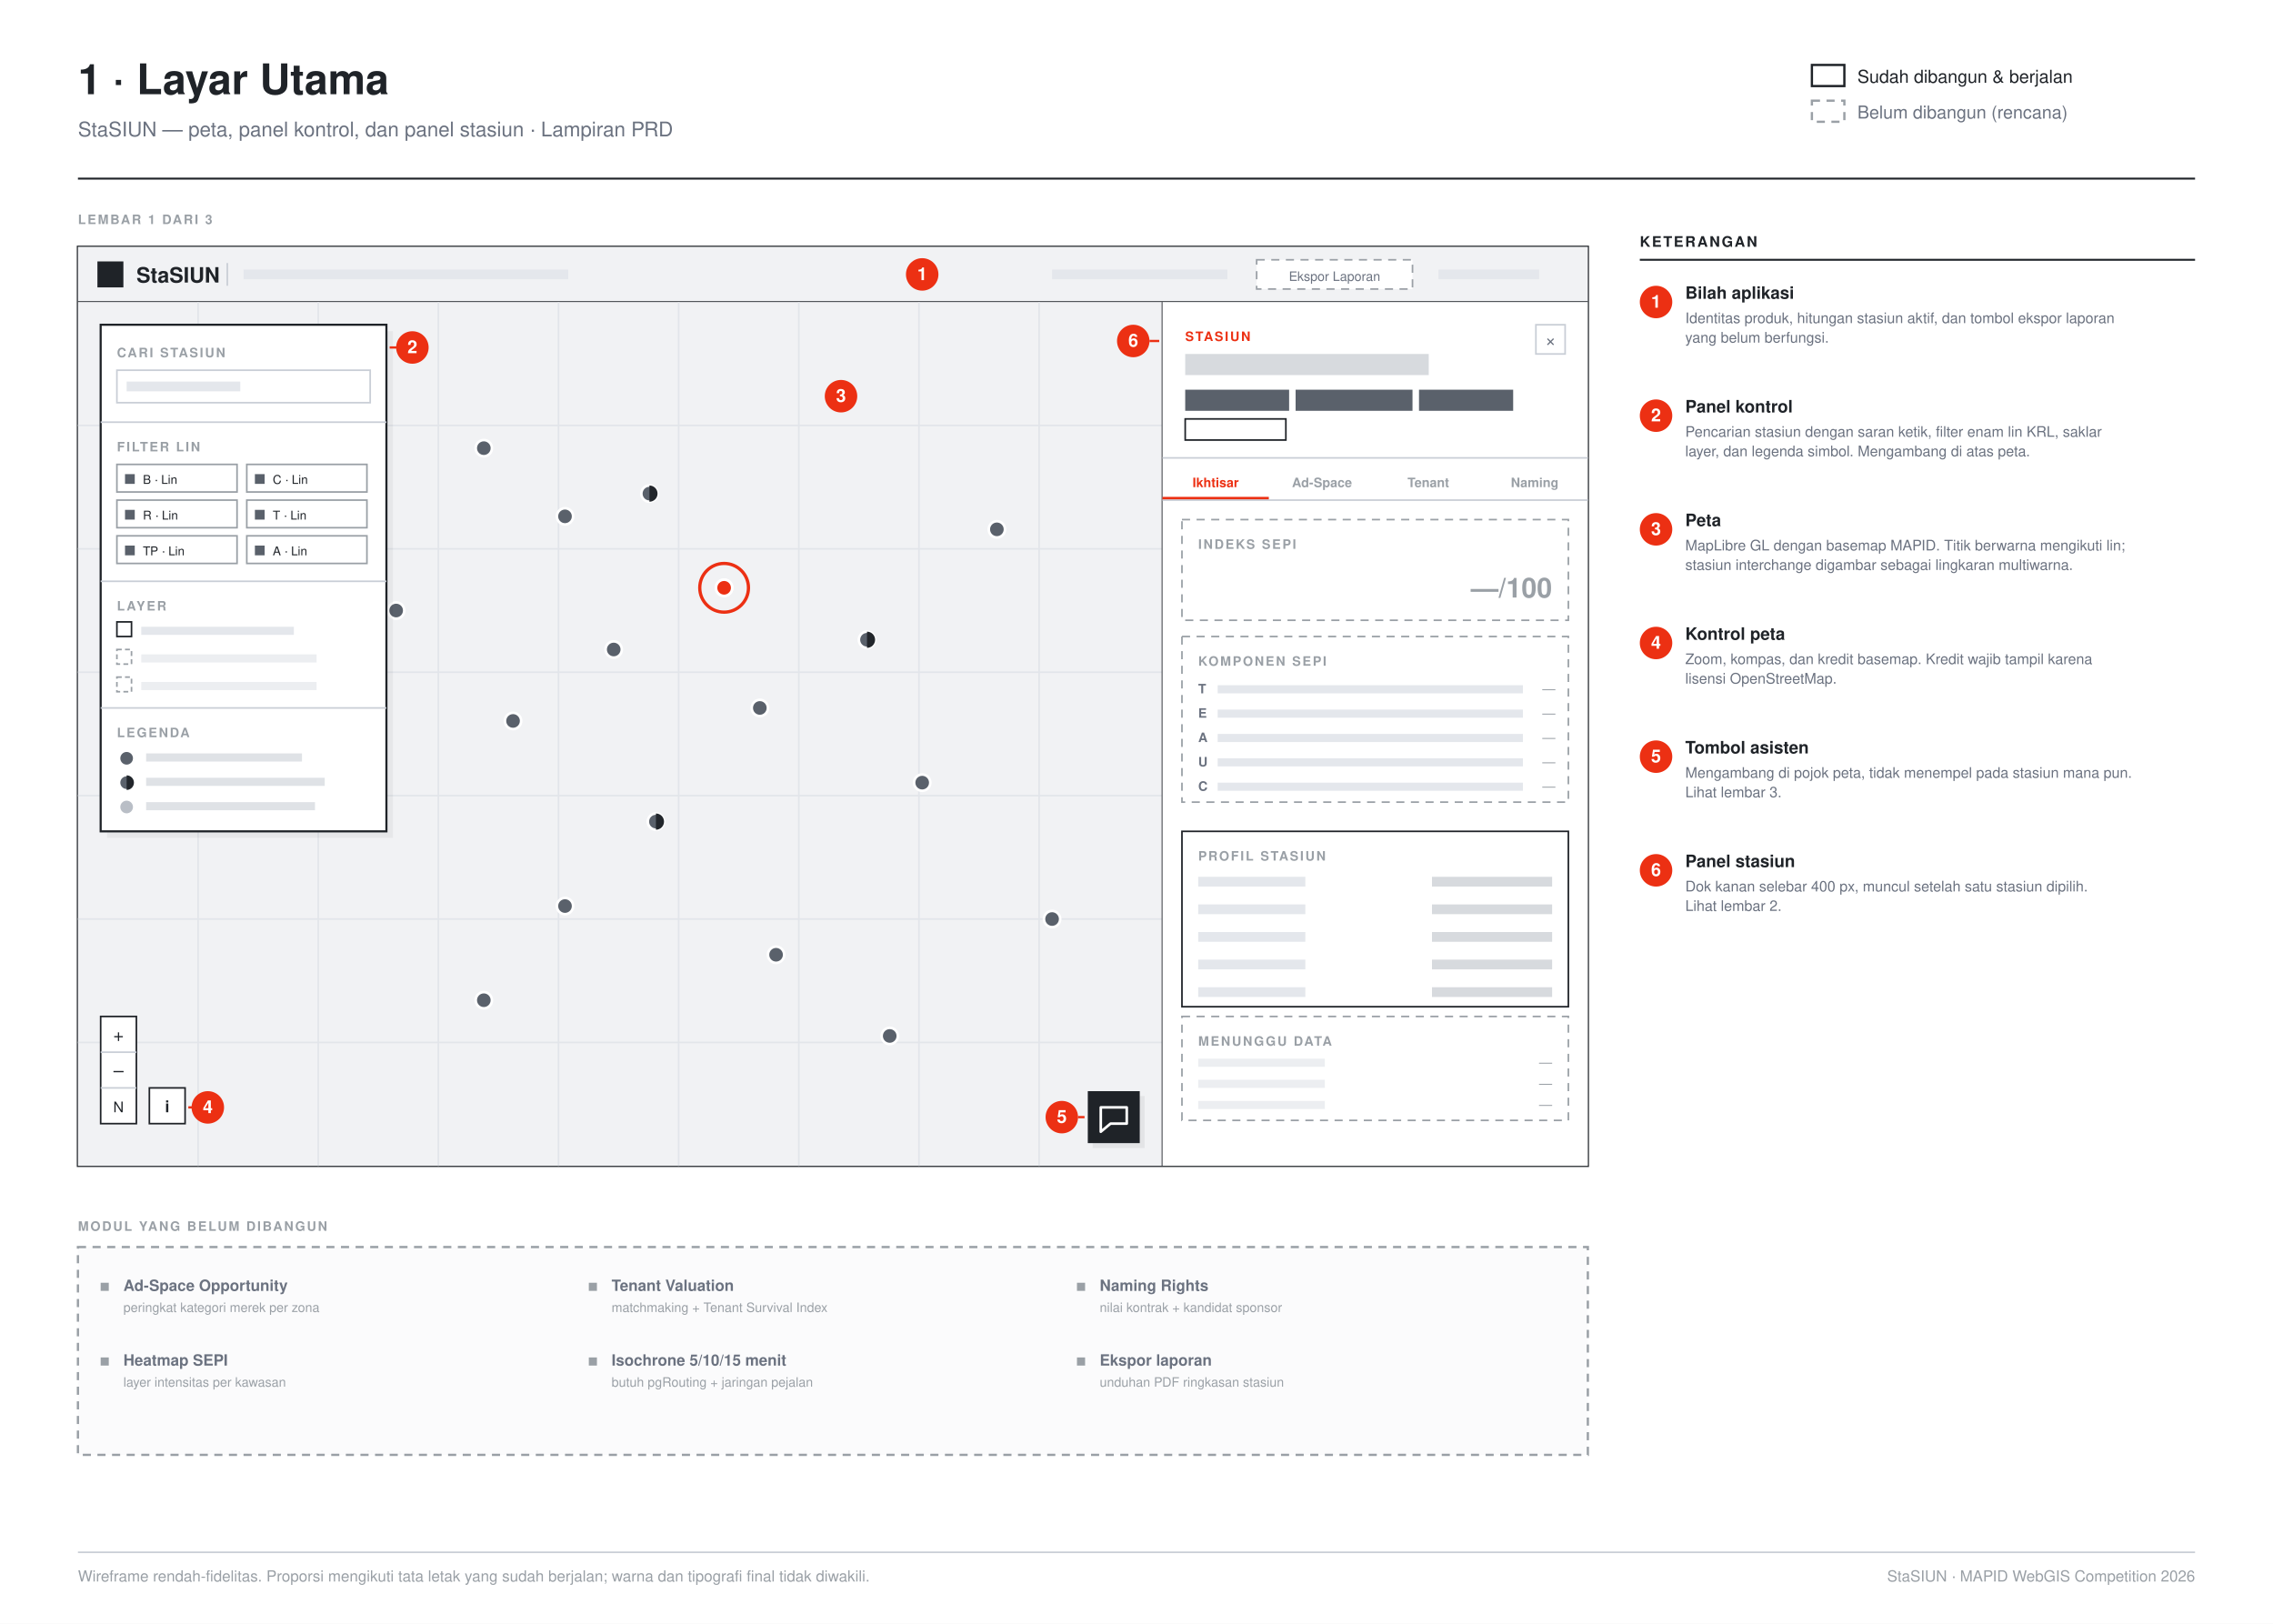
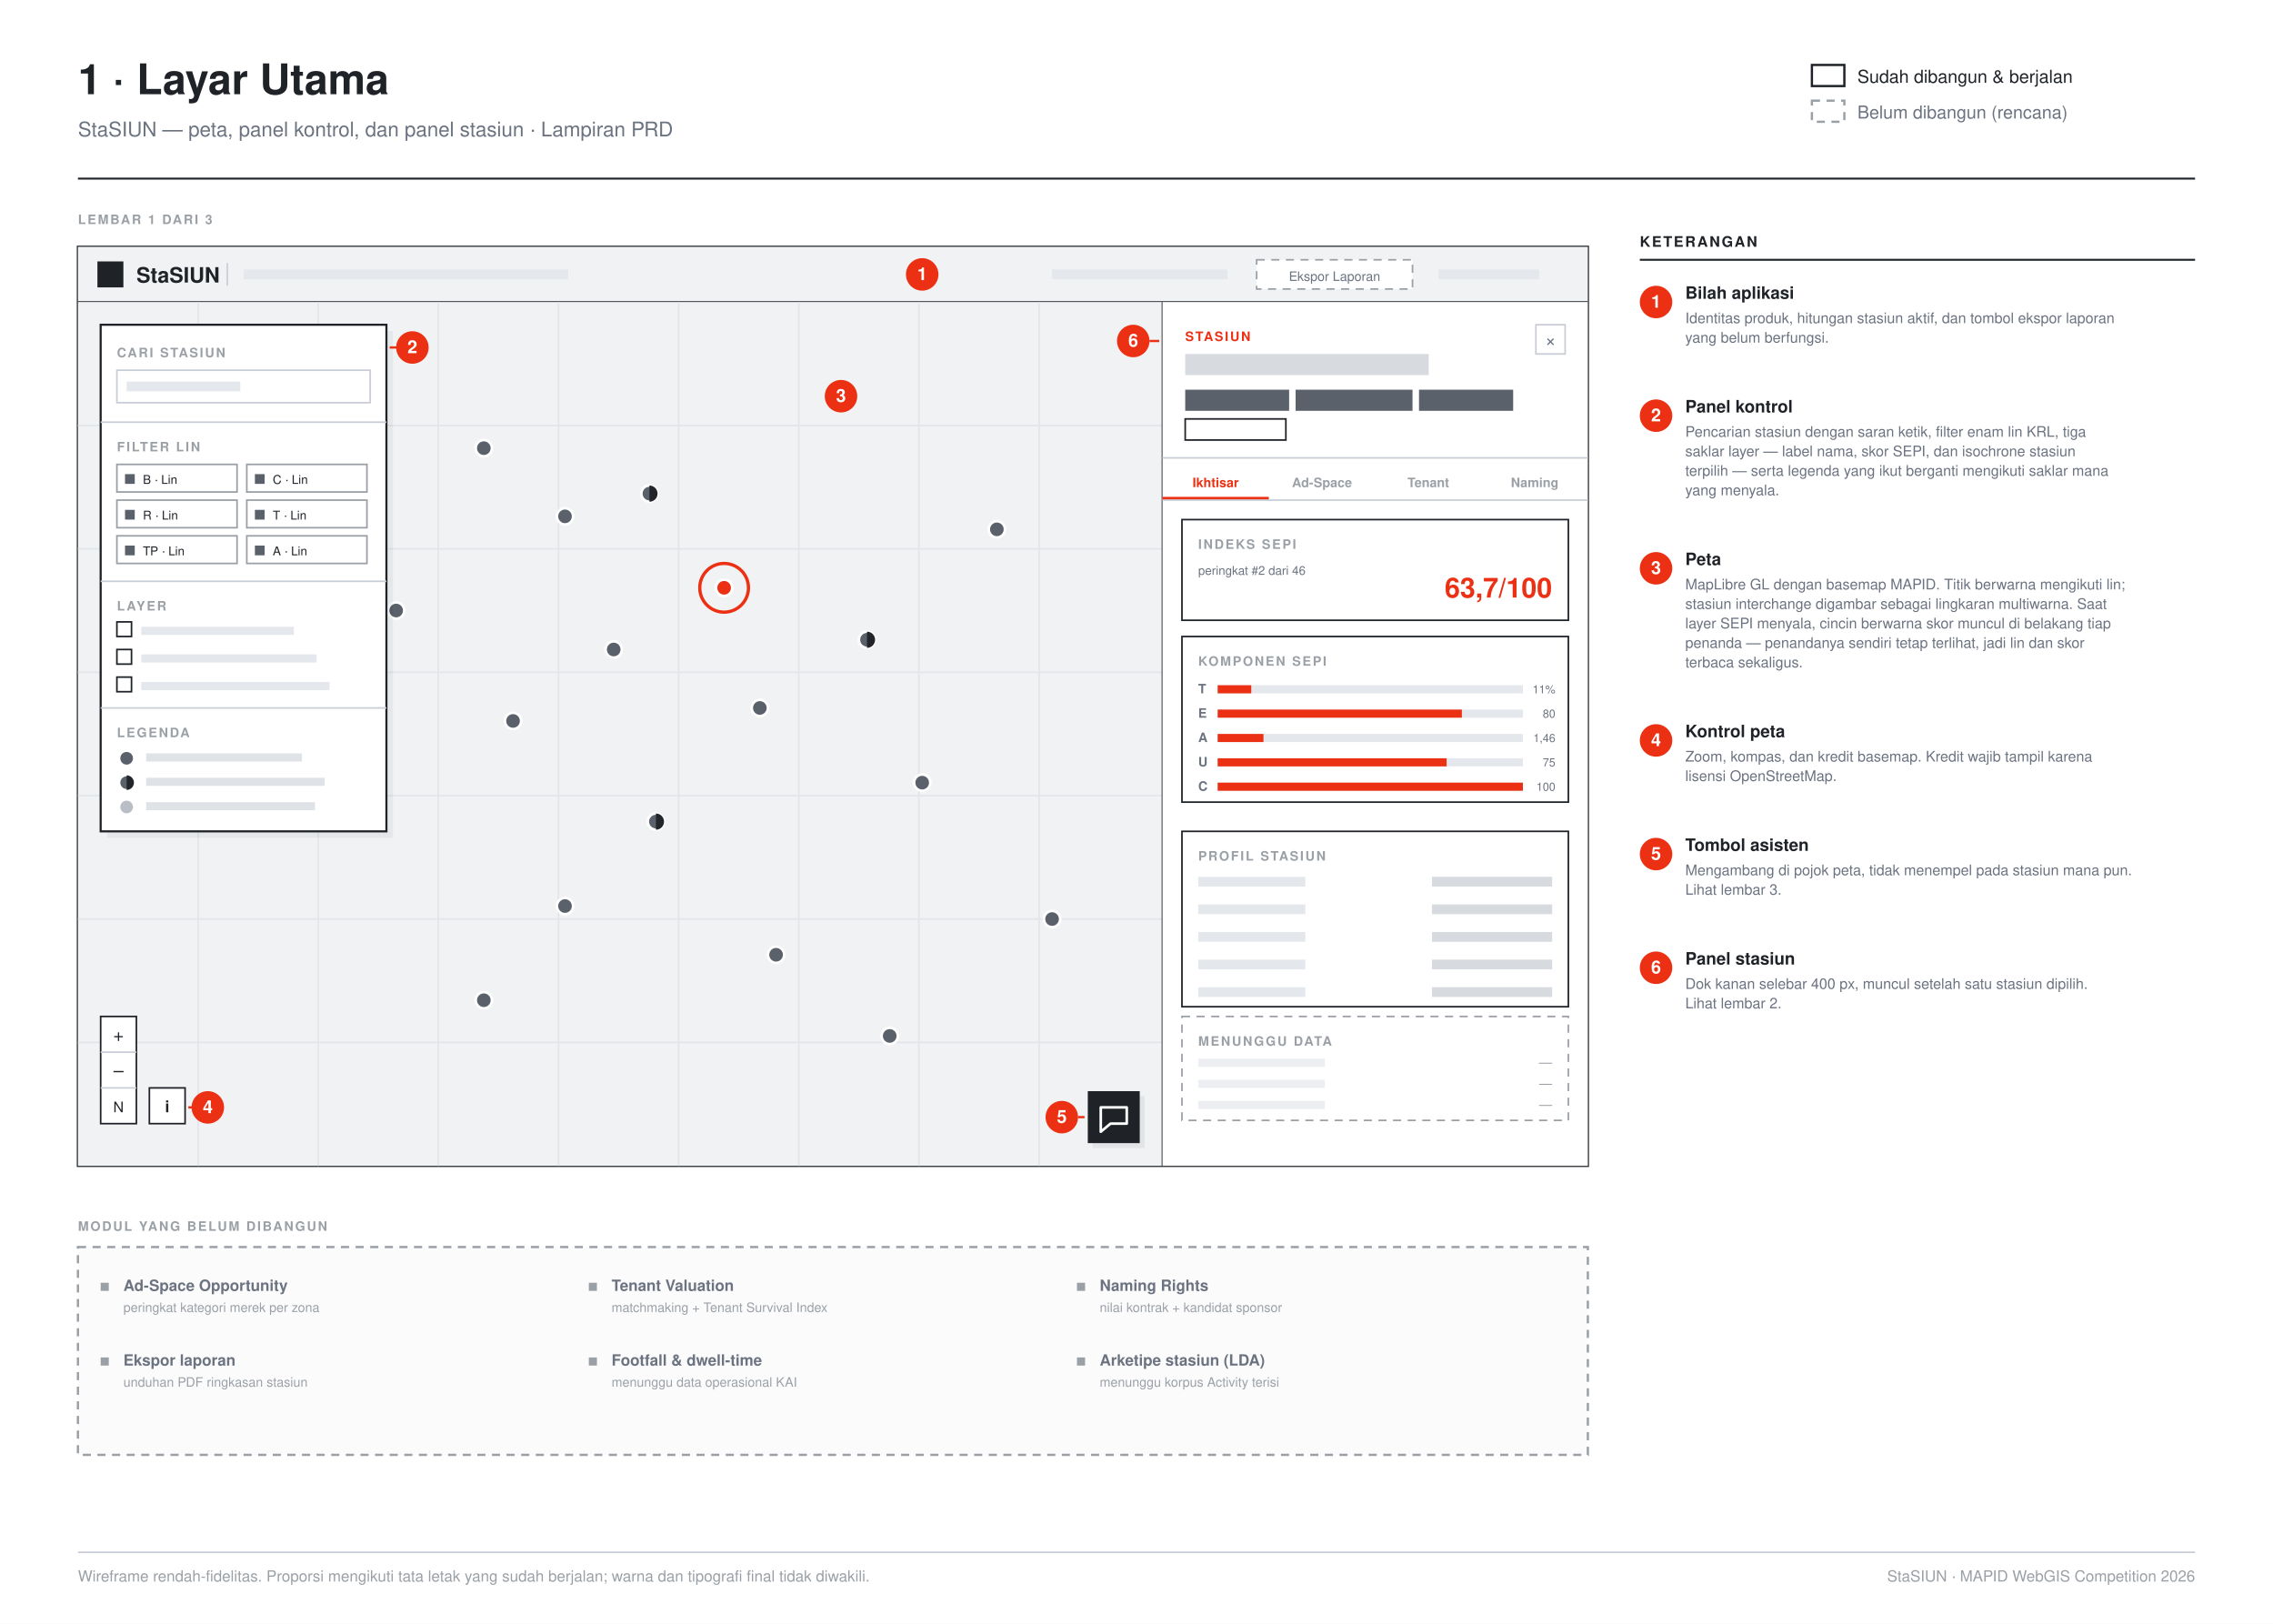
<svg xmlns="http://www.w3.org/2000/svg" width="1400" height="1000" viewBox="0 0 1400 1000">
  <rect width="1400" height="1000" fill="#ffffff" />
  <text x="48" y="58" font-family="Helvetica Neue, Helvetica, Arial, sans-serif" font-size="26" fill="#1f2328" font-weight="700" text-anchor="start">1 · Layar Utama</text>
  <text x="48" y="84" font-family="Helvetica Neue, Helvetica, Arial, sans-serif" font-size="12.5" fill="#6b7280" font-weight="400" text-anchor="start">StaSIUN — peta, panel kontrol, dan panel stasiun  ·  Lampiran PRD</text>
  <rect x="1116" y="40" width="20" height="13" fill="#ffffff" stroke="#1f2328" stroke-width="1.4" />
  <text x="1144" y="51" font-family="Helvetica Neue, Helvetica, Arial, sans-serif" font-size="11" fill="#1f2328" font-weight="400" text-anchor="start">Sudah dibangun &amp; berjalan</text>
  <rect x="1116" y="62" width="20" height="13" fill="#ffffff" stroke="#9aa0a6" stroke-width="1.4" stroke-dasharray="5 4" />
  <text x="1144" y="73" font-family="Helvetica Neue, Helvetica, Arial, sans-serif" font-size="11" fill="#6b7280" font-weight="400" text-anchor="start">Belum dibangun (rencana)</text>
  <line x1="48" y1="110" x2="1352" y2="110" stroke="#1f2328" stroke-width="1.2" />
  <text x="48" y="138" font-family="Helvetica Neue, Helvetica, Arial, sans-serif" font-size="8" fill="#9aa0a6" font-weight="600" text-anchor="start" letter-spacing="1">LEMBAR 1 DARI 3</text>
  <rect x="48" y="152" width="930" height="566" fill="#ffffff" stroke="#1f2328" stroke-width="1.4" />
  <rect x="48" y="152" width="930" height="34" fill="#f1f2f4" />
  <line x1="48" y1="186" x2="978" y2="186" stroke="#1f2328" stroke-width="1" />
  <rect x="60" y="161" width="16" height="16" fill="#1f2328" />
  <text x="84" y="174" font-family="Helvetica Neue, Helvetica, Arial, sans-serif" font-size="13" fill="#1f2328" font-weight="700" text-anchor="start">StaSIUN</text>
  <line x1="140" y1="162" x2="140" y2="176" stroke="#c9ced6" stroke-width="1" />
  <rect x="150" y="166" width="200" height="6" fill="#e4e7ec" />
  <rect x="648" y="166" width="108" height="6" fill="#e4e7ec" />
  <rect x="774" y="160" width="96" height="18" fill="#ffffff" stroke="#9aa0a6" stroke-width="1" stroke-dasharray="5 4" />
  <text x="822" y="173" font-family="Helvetica Neue, Helvetica, Arial, sans-serif" font-size="8" fill="#6b7280" font-weight="400" text-anchor="middle">Ekspor Laporan</text>
  <rect x="886" y="166" width="62" height="6" fill="#e4e7ec" />
  <rect x="48" y="186" width="668" height="532" fill="#f1f2f4" />
  <line x1="48" y1="262" x2="716" y2="262" stroke="#e2e5ea" stroke-width="1" />
  <line x1="48" y1="338" x2="716" y2="338" stroke="#e2e5ea" stroke-width="1" />
  <line x1="48" y1="414" x2="716" y2="414" stroke="#e2e5ea" stroke-width="1" />
  <line x1="48" y1="490" x2="716" y2="490" stroke="#e2e5ea" stroke-width="1" />
  <line x1="48" y1="566" x2="716" y2="566" stroke="#e2e5ea" stroke-width="1" />
  <line x1="48" y1="642" x2="716" y2="642" stroke="#e2e5ea" stroke-width="1" />
  <line x1="122" y1="186" x2="122" y2="718" stroke="#e2e5ea" stroke-width="1" />
  <line x1="196" y1="186" x2="196" y2="718" stroke="#e2e5ea" stroke-width="1" />
  <line x1="270" y1="186" x2="270" y2="718" stroke="#e2e5ea" stroke-width="1" />
  <line x1="344" y1="186" x2="344" y2="718" stroke="#e2e5ea" stroke-width="1" />
  <line x1="418" y1="186" x2="418" y2="718" stroke="#e2e5ea" stroke-width="1" />
  <line x1="492" y1="186" x2="492" y2="718" stroke="#e2e5ea" stroke-width="1" />
  <line x1="566" y1="186" x2="566" y2="718" stroke="#e2e5ea" stroke-width="1" />
  <line x1="640" y1="186" x2="640" y2="718" stroke="#e2e5ea" stroke-width="1" />
  <line x1="716" y1="186" x2="716" y2="718" stroke="#1f2328" stroke-width="1" />
  <circle cx="298" cy="276" r="5" fill="#5a616b" stroke="#ffffff" stroke-width="1.6" />
  <circle cx="348" cy="318" r="5" fill="#5a616b" stroke="#ffffff" stroke-width="1.6" />
  <circle cx="400" cy="304" r="5" fill="#5a616b" stroke="#ffffff" stroke-width="1.6" />
  <circle cx="446" cy="362" r="5" fill="#5a616b" stroke="#ffffff" stroke-width="1.6" />
  <circle cx="378" cy="400" r="5" fill="#5a616b" stroke="#ffffff" stroke-width="1.6" />
  <circle cx="316" cy="444" r="5" fill="#5a616b" stroke="#ffffff" stroke-width="1.6" />
  <circle cx="468" cy="436" r="5" fill="#5a616b" stroke="#ffffff" stroke-width="1.6" />
  <circle cx="534" cy="394" r="5" fill="#5a616b" stroke="#ffffff" stroke-width="1.6" />
  <circle cx="568" cy="482" r="5" fill="#5a616b" stroke="#ffffff" stroke-width="1.6" />
  <circle cx="404" cy="506" r="5" fill="#5a616b" stroke="#ffffff" stroke-width="1.6" />
  <circle cx="348" cy="558" r="5" fill="#5a616b" stroke="#ffffff" stroke-width="1.6" />
  <circle cx="298" cy="616" r="5" fill="#5a616b" stroke="#ffffff" stroke-width="1.6" />
  <circle cx="478" cy="588" r="5" fill="#5a616b" stroke="#ffffff" stroke-width="1.6" />
  <circle cx="548" cy="638" r="5" fill="#5a616b" stroke="#ffffff" stroke-width="1.6" />
  <circle cx="244" cy="376" r="5" fill="#5a616b" stroke="#ffffff" stroke-width="1.6" />
  <circle cx="198" cy="486" r="5" fill="#5a616b" stroke="#ffffff" stroke-width="1.6" />
  <circle cx="614" cy="326" r="5" fill="#5a616b" stroke="#ffffff" stroke-width="1.6" />
  <circle cx="648" cy="566" r="5" fill="#5a616b" stroke="#ffffff" stroke-width="1.6" />
  <path d="M400 299 A5 5 0 0 1 400 309 Z" fill="#22262b" />
  <path d="M404 501 A5 5 0 0 1 404 511 Z" fill="#22262b" />
  <path d="M534 389 A5 5 0 0 1 534 399 Z" fill="#22262b" />
  <circle cx="446" cy="362" r="15" fill="none" stroke="#ec3013" stroke-width="2" />
  <circle cx="446" cy="362" r="5" fill="#ec3013" stroke="#ffffff" stroke-width="1.6" />
  <rect x="66" y="204" width="176" height="312" fill="#000000" opacity="0.05" />
  <rect x="62" y="200" width="176" height="312" fill="#ffffff" stroke="#1f2328" stroke-width="1.3" />
  <text x="72" y="220" font-family="Helvetica Neue, Helvetica, Arial, sans-serif" font-size="8" fill="#9aa0a6" font-weight="600" text-anchor="start" letter-spacing="1">CARI STASIUN</text>
  <rect x="72" y="228" width="156" height="20" fill="#ffffff" stroke="#c9ced6" stroke-width="1" />
  <rect x="78" y="235" width="70" height="6" fill="#e4e7ec" />
  <line x1="62" y1="260" x2="238" y2="260" stroke="#c9ced6" stroke-width="1" />
  <text x="72" y="278" font-family="Helvetica Neue, Helvetica, Arial, sans-serif" font-size="8" fill="#9aa0a6" font-weight="600" text-anchor="start" letter-spacing="1">FILTER LIN</text>
  <rect x="72" y="286" width="74" height="17" fill="#ffffff" stroke="#9aa0a6" stroke-width="1" />
  <rect x="77" y="292" width="6" height="6" fill="#5a616b" />
  <text x="88" y="298" font-family="Helvetica Neue, Helvetica, Arial, sans-serif" font-size="7.5" fill="#1f2328" font-weight="400" text-anchor="start">B · Lin</text>
  <rect x="152" y="286" width="74" height="17" fill="#ffffff" stroke="#9aa0a6" stroke-width="1" />
  <rect x="157" y="292" width="6" height="6" fill="#5a616b" />
  <text x="168" y="298" font-family="Helvetica Neue, Helvetica, Arial, sans-serif" font-size="7.5" fill="#1f2328" font-weight="400" text-anchor="start">C · Lin</text>
  <rect x="72" y="308" width="74" height="17" fill="#ffffff" stroke="#9aa0a6" stroke-width="1" />
  <rect x="77" y="314" width="6" height="6" fill="#5a616b" />
  <text x="88" y="320" font-family="Helvetica Neue, Helvetica, Arial, sans-serif" font-size="7.5" fill="#1f2328" font-weight="400" text-anchor="start">R · Lin</text>
  <rect x="152" y="308" width="74" height="17" fill="#ffffff" stroke="#9aa0a6" stroke-width="1" />
  <rect x="157" y="314" width="6" height="6" fill="#5a616b" />
  <text x="168" y="320" font-family="Helvetica Neue, Helvetica, Arial, sans-serif" font-size="7.5" fill="#1f2328" font-weight="400" text-anchor="start">T · Lin</text>
  <rect x="72" y="330" width="74" height="17" fill="#ffffff" stroke="#9aa0a6" stroke-width="1" />
  <rect x="77" y="336" width="6" height="6" fill="#5a616b" />
  <text x="88" y="342" font-family="Helvetica Neue, Helvetica, Arial, sans-serif" font-size="7.5" fill="#1f2328" font-weight="400" text-anchor="start">TP · Lin</text>
  <rect x="152" y="330" width="74" height="17" fill="#ffffff" stroke="#9aa0a6" stroke-width="1" />
  <rect x="157" y="336" width="6" height="6" fill="#5a616b" />
  <text x="168" y="342" font-family="Helvetica Neue, Helvetica, Arial, sans-serif" font-size="7.5" fill="#1f2328" font-weight="400" text-anchor="start">A · Lin</text>
  <line x1="62" y1="358" x2="238" y2="358" stroke="#c9ced6" stroke-width="1" />
  <text x="72" y="376" font-family="Helvetica Neue, Helvetica, Arial, sans-serif" font-size="8" fill="#9aa0a6" font-weight="600" text-anchor="start" letter-spacing="1">LAYER</text>
  <rect x="72" y="383" width="9" height="9" fill="#ffffff" stroke="#1f2328" stroke-width="1" />
  <rect x="87" y="386" width="94" height="5" fill="#e4e7ec" />
-   <rect x="72" y="400" width="9" height="9" fill="#ffffff" stroke="#9aa0a6" stroke-width="1" stroke-dasharray="3 2" />
-   <rect x="87" y="403" width="108" height="5" fill="#eceef1" />
-   <rect x="72" y="417" width="9" height="9" fill="#ffffff" stroke="#9aa0a6" stroke-width="1" stroke-dasharray="3 2" />
-   <rect x="87" y="420" width="108" height="5" fill="#eceef1" />
+   <rect x="72" y="400" width="9" height="9" fill="#ffffff" stroke="#1f2328" stroke-width="1" />
+   <rect x="87" y="403" width="108" height="5" fill="#e4e7ec" />
+   <rect x="72" y="417" width="9" height="9" fill="#ffffff" stroke="#1f2328" stroke-width="1" />
+   <rect x="87" y="420" width="116" height="5" fill="#e4e7ec" />
  <line x1="62" y1="436" x2="238" y2="436" stroke="#c9ced6" stroke-width="1" />
  <text x="72" y="454" font-family="Helvetica Neue, Helvetica, Arial, sans-serif" font-size="8" fill="#9aa0a6" font-weight="600" text-anchor="start" letter-spacing="1">LEGENDA</text>
  <circle cx="78" cy="467" r="4.5" fill="#5a616b" stroke="#ffffff" stroke-width="1.2" />
  <rect x="90" y="464" width="96" height="5" fill="#dfe2e6" />
  <circle cx="78" cy="482" r="4.5" fill="#5a616b" stroke="#ffffff" stroke-width="1.2" />
  <path d="M78 477.5 A4.5 4.5 0 0 1 78 486.5 Z" fill="#22262b" />
  <rect x="90" y="479" width="110" height="5" fill="#dfe2e6" />
  <circle cx="78" cy="497" r="4.5" fill="#b9bec6" stroke="#ffffff" stroke-width="1.2" />
  <rect x="90" y="494" width="104" height="5" fill="#dfe2e6" />
  <rect x="62" y="626" width="22" height="66" fill="#ffffff" stroke="#1f2328" stroke-width="1" />
  <line x1="62" y1="648" x2="84" y2="648" stroke="#c9ced6" stroke-width="1" />
  <line x1="62" y1="670" x2="84" y2="670" stroke="#c9ced6" stroke-width="1" />
  <text x="73" y="641" font-family="Helvetica Neue, Helvetica, Arial, sans-serif" font-size="11" fill="#1f2328" font-weight="400" text-anchor="middle">+</text>
  <text x="73" y="663" font-family="Helvetica Neue, Helvetica, Arial, sans-serif" font-size="11" fill="#1f2328" font-weight="400" text-anchor="middle">–</text>
  <text x="73" y="685" font-family="Helvetica Neue, Helvetica, Arial, sans-serif" font-size="9" fill="#1f2328" font-weight="400" text-anchor="middle">N</text>
  <rect x="92" y="670" width="22" height="22" fill="#ffffff" stroke="#1f2328" stroke-width="1" />
  <text x="103" y="685" font-family="Helvetica Neue, Helvetica, Arial, sans-serif" font-size="10" fill="#1f2328" font-weight="700" text-anchor="middle">i</text>
  <rect x="673" y="675" width="32" height="32" fill="#000000" opacity="0.06" />
  <rect x="670" y="672" width="32" height="32" fill="#1f2328" />
  <path d="M678 682 h16 v10 h-10 l-6 5 z" fill="none" stroke="#ffffff" stroke-width="1.6" stroke-linejoin="round" />
  <rect x="716" y="186" width="262" height="532" fill="#ffffff" />
  <text x="730" y="210" font-family="Helvetica Neue, Helvetica, Arial, sans-serif" font-size="8" fill="#ec3013" font-weight="600" text-anchor="start" letter-spacing="1">STASIUN</text>
  <rect x="730" y="218" width="150" height="13" fill="#d7dade" />
  <rect x="946" y="200" width="18" height="18" fill="#ffffff" stroke="#c9ced6" stroke-width="1" />
  <text x="955" y="213" font-family="Helvetica Neue, Helvetica, Arial, sans-serif" font-size="11" fill="#6b7280" font-weight="400" text-anchor="middle">×</text>
  <rect x="730" y="240" width="64" height="13" fill="#5a616b" />
  <rect x="798" y="240" width="72" height="13" fill="#5a616b" />
  <rect x="874" y="240" width="58" height="13" fill="#5a616b" />
  <rect x="730" y="258" width="62" height="13" fill="#ffffff" stroke="#1f2328" stroke-width="1" />
  <line x1="716" y1="282" x2="978" y2="282" stroke="#c9ced6" stroke-width="1" />
  <text x="748.75" y="300" font-family="Helvetica Neue, Helvetica, Arial, sans-serif" font-size="8" fill="#ec3013" font-weight="600" text-anchor="middle">Ikhtisar</text>
  <text x="814.25" y="300" font-family="Helvetica Neue, Helvetica, Arial, sans-serif" font-size="8" fill="#9aa0a6" font-weight="600" text-anchor="middle">Ad-Space</text>
  <text x="879.75" y="300" font-family="Helvetica Neue, Helvetica, Arial, sans-serif" font-size="8" fill="#9aa0a6" font-weight="600" text-anchor="middle">Tenant</text>
  <text x="945.25" y="300" font-family="Helvetica Neue, Helvetica, Arial, sans-serif" font-size="8" fill="#9aa0a6" font-weight="600" text-anchor="middle">Naming</text>
  <rect x="716" y="306" width="65.5" height="2" fill="#ec3013" />
  <line x1="716" y1="308" x2="978" y2="308" stroke="#c9ced6" stroke-width="1" />
-   <rect x="728" y="320" width="238" height="62" fill="#ffffff" stroke="#9aa0a6" stroke-width="1" stroke-dasharray="5 4" />
+   <rect x="728" y="320" width="238" height="62" fill="#ffffff" stroke="#1f2328" stroke-width="1" />
  <text x="738" y="338" font-family="Helvetica Neue, Helvetica, Arial, sans-serif" font-size="8" fill="#9aa0a6" font-weight="600" text-anchor="start" letter-spacing="1">INDEKS SEPI</text>
-   <text x="956" y="368" font-family="Helvetica Neue, Helvetica, Arial, sans-serif" font-size="17" fill="#9aa0a6" font-weight="700" text-anchor="end">—/100</text>
-   <rect x="728" y="392" width="238" height="102" fill="#ffffff" stroke="#9aa0a6" stroke-width="1" stroke-dasharray="5 4" />
+   <text x="738" y="354" font-family="Helvetica Neue, Helvetica, Arial, sans-serif" font-size="7.5" fill="#6b7280" font-weight="400" text-anchor="start">peringkat #2 dari 46</text>
+   <text x="956" y="368" font-family="Helvetica Neue, Helvetica, Arial, sans-serif" font-size="17" fill="#ec3013" font-weight="700" text-anchor="end">63,7/100</text>
+   <rect x="728" y="392" width="238" height="102" fill="#ffffff" stroke="#1f2328" stroke-width="1" />
  <text x="738" y="410" font-family="Helvetica Neue, Helvetica, Arial, sans-serif" font-size="8" fill="#9aa0a6" font-weight="600" text-anchor="start" letter-spacing="1">KOMPONEN SEPI</text>
  <text x="738" y="427" font-family="Helvetica Neue, Helvetica, Arial, sans-serif" font-size="8" fill="#6b7280" font-weight="700" text-anchor="start">T</text>
  <rect x="750" y="422" width="188" height="5" fill="#e4e7ec" />
-   <text x="958" y="427" font-family="Helvetica Neue, Helvetica, Arial, sans-serif" font-size="8" fill="#9aa0a6" font-weight="400" text-anchor="end">—</text>
+   <rect x="750" y="422" width="20.68" height="5" fill="#ec3013" />
+   <text x="958" y="427" font-family="Helvetica Neue, Helvetica, Arial, sans-serif" font-size="7" fill="#6b7280" font-weight="400" text-anchor="end">11%</text>
  <text x="738" y="442" font-family="Helvetica Neue, Helvetica, Arial, sans-serif" font-size="8" fill="#6b7280" font-weight="700" text-anchor="start">E</text>
  <rect x="750" y="437" width="188" height="5" fill="#e4e7ec" />
-   <text x="958" y="442" font-family="Helvetica Neue, Helvetica, Arial, sans-serif" font-size="8" fill="#9aa0a6" font-weight="400" text-anchor="end">—</text>
+   <rect x="750" y="437" width="150.4" height="5" fill="#ec3013" />
+   <text x="958" y="442" font-family="Helvetica Neue, Helvetica, Arial, sans-serif" font-size="7" fill="#6b7280" font-weight="400" text-anchor="end">80</text>
  <text x="738" y="457" font-family="Helvetica Neue, Helvetica, Arial, sans-serif" font-size="8" fill="#6b7280" font-weight="700" text-anchor="start">A</text>
  <rect x="750" y="452" width="188" height="5" fill="#e4e7ec" />
-   <text x="958" y="457" font-family="Helvetica Neue, Helvetica, Arial, sans-serif" font-size="8" fill="#9aa0a6" font-weight="400" text-anchor="end">—</text>
+   <rect x="750" y="452" width="28.2" height="5" fill="#ec3013" />
+   <text x="958" y="457" font-family="Helvetica Neue, Helvetica, Arial, sans-serif" font-size="7" fill="#6b7280" font-weight="400" text-anchor="end">1,46</text>
  <text x="738" y="472" font-family="Helvetica Neue, Helvetica, Arial, sans-serif" font-size="8" fill="#6b7280" font-weight="700" text-anchor="start">U</text>
  <rect x="750" y="467" width="188" height="5" fill="#e4e7ec" />
-   <text x="958" y="472" font-family="Helvetica Neue, Helvetica, Arial, sans-serif" font-size="8" fill="#9aa0a6" font-weight="400" text-anchor="end">—</text>
+   <rect x="750" y="467" width="141.0" height="5" fill="#ec3013" />
+   <text x="958" y="472" font-family="Helvetica Neue, Helvetica, Arial, sans-serif" font-size="7" fill="#6b7280" font-weight="400" text-anchor="end">75</text>
  <text x="738" y="487" font-family="Helvetica Neue, Helvetica, Arial, sans-serif" font-size="8" fill="#6b7280" font-weight="700" text-anchor="start">C</text>
  <rect x="750" y="482" width="188" height="5" fill="#e4e7ec" />
-   <text x="958" y="487" font-family="Helvetica Neue, Helvetica, Arial, sans-serif" font-size="8" fill="#9aa0a6" font-weight="400" text-anchor="end">—</text>
+   <rect x="750" y="482" width="188.0" height="5" fill="#ec3013" />
+   <text x="958" y="487" font-family="Helvetica Neue, Helvetica, Arial, sans-serif" font-size="7" fill="#6b7280" font-weight="400" text-anchor="end">100</text>
  <rect x="728" y="512" width="238" height="108" fill="#ffffff" stroke="#1f2328" stroke-width="1" />
  <text x="738" y="530" font-family="Helvetica Neue, Helvetica, Arial, sans-serif" font-size="8" fill="#9aa0a6" font-weight="600" text-anchor="start" letter-spacing="1">PROFIL STASIUN</text>
  <rect x="738" y="540" width="66" height="6" fill="#e4e7ec" />
  <rect x="882" y="540" width="74" height="6" fill="#d7dade" />
  <rect x="738" y="557" width="66" height="6" fill="#e4e7ec" />
  <rect x="882" y="557" width="74" height="6" fill="#d7dade" />
  <rect x="738" y="574" width="66" height="6" fill="#e4e7ec" />
  <rect x="882" y="574" width="74" height="6" fill="#d7dade" />
  <rect x="738" y="591" width="66" height="6" fill="#e4e7ec" />
  <rect x="882" y="591" width="74" height="6" fill="#d7dade" />
  <rect x="738" y="608" width="66" height="6" fill="#e4e7ec" />
  <rect x="882" y="608" width="74" height="6" fill="#d7dade" />
  <rect x="728" y="626" width="238" height="64" fill="#ffffff" stroke="#9aa0a6" stroke-width="1" stroke-dasharray="5 4" />
  <text x="738" y="644" font-family="Helvetica Neue, Helvetica, Arial, sans-serif" font-size="8" fill="#9aa0a6" font-weight="600" text-anchor="start" letter-spacing="1">MENUNGGU DATA</text>
  <rect x="738" y="652" width="78" height="5" fill="#eceef1" />
  <text x="956" y="657" font-family="Helvetica Neue, Helvetica, Arial, sans-serif" font-size="8" fill="#9aa0a6" font-weight="400" text-anchor="end">—</text>
  <rect x="738" y="665" width="78" height="5" fill="#eceef1" />
  <text x="956" y="670" font-family="Helvetica Neue, Helvetica, Arial, sans-serif" font-size="8" fill="#9aa0a6" font-weight="400" text-anchor="end">—</text>
  <rect x="738" y="678" width="78" height="5" fill="#eceef1" />
  <text x="956" y="683" font-family="Helvetica Neue, Helvetica, Arial, sans-serif" font-size="8" fill="#9aa0a6" font-weight="400" text-anchor="end">—</text>
  <circle cx="568" cy="169" r="10" fill="#ec3013" />
  <text x="568" y="172.5" font-family="Helvetica Neue, Helvetica, Arial, sans-serif" font-size="11" fill="#ffffff" font-weight="700" text-anchor="middle">1</text>
  <line x1="240" y1="214" x2="245" y2="214" stroke="#ec3013" stroke-width="1.4" />
  <circle cx="254" cy="214" r="10" fill="#ec3013" />
  <text x="254" y="217.5" font-family="Helvetica Neue, Helvetica, Arial, sans-serif" font-size="11" fill="#ffffff" font-weight="700" text-anchor="middle">2</text>
  <circle cx="518" cy="244" r="10" fill="#ec3013" />
  <text x="518" y="247.5" font-family="Helvetica Neue, Helvetica, Arial, sans-serif" font-size="11" fill="#ffffff" font-weight="700" text-anchor="middle">3</text>
  <line x1="116" y1="682" x2="120" y2="682" stroke="#ec3013" stroke-width="1.4" />
  <circle cx="128" cy="682" r="10" fill="#ec3013" />
  <text x="128" y="685.5" font-family="Helvetica Neue, Helvetica, Arial, sans-serif" font-size="11" fill="#ffffff" font-weight="700" text-anchor="middle">4</text>
  <line x1="664" y1="688" x2="668" y2="688" stroke="#ec3013" stroke-width="1.4" />
  <circle cx="654" cy="688" r="10" fill="#ec3013" />
  <text x="654" y="691.5" font-family="Helvetica Neue, Helvetica, Arial, sans-serif" font-size="11" fill="#ffffff" font-weight="700" text-anchor="middle">5</text>
  <line x1="708" y1="210" x2="714" y2="210" stroke="#ec3013" stroke-width="1.4" />
  <circle cx="698" cy="210" r="10" fill="#ec3013" />
  <text x="698" y="213.5" font-family="Helvetica Neue, Helvetica, Arial, sans-serif" font-size="11" fill="#ffffff" font-weight="700" text-anchor="middle">6</text>
  <text x="1010" y="152" font-family="Helvetica Neue, Helvetica, Arial, sans-serif" font-size="9" fill="#1f2328" font-weight="600" text-anchor="start" letter-spacing="1">KETERANGAN</text>
  <line x1="1010" y1="160" x2="1352" y2="160" stroke="#1f2328" stroke-width="1.2" />
  <circle cx="1020" cy="186" r="10" fill="#ec3013" />
  <text x="1020" y="189.5" font-family="Helvetica Neue, Helvetica, Arial, sans-serif" font-size="11" fill="#ffffff" font-weight="700" text-anchor="middle">1</text>
  <text x="1038" y="184" font-family="Helvetica Neue, Helvetica, Arial, sans-serif" font-size="10.5" fill="#1f2328" font-weight="700" text-anchor="start">Bilah aplikasi</text>
  <text x="1038" y="199" font-family="Helvetica Neue, Helvetica, Arial, sans-serif" font-size="9" fill="#6b7280" font-weight="400" text-anchor="start">Identitas produk, hitungan stasiun aktif, dan tombol ekspor laporan</text>
  <text x="1038" y="211" font-family="Helvetica Neue, Helvetica, Arial, sans-serif" font-size="9" fill="#6b7280" font-weight="400" text-anchor="start">yang belum berfungsi.</text>
  <circle cx="1020" cy="256" r="10" fill="#ec3013" />
  <text x="1020" y="259.5" font-family="Helvetica Neue, Helvetica, Arial, sans-serif" font-size="11" fill="#ffffff" font-weight="700" text-anchor="middle">2</text>
  <text x="1038" y="254" font-family="Helvetica Neue, Helvetica, Arial, sans-serif" font-size="10.5" fill="#1f2328" font-weight="700" text-anchor="start">Panel kontrol</text>
-   <text x="1038" y="269" font-family="Helvetica Neue, Helvetica, Arial, sans-serif" font-size="9" fill="#6b7280" font-weight="400" text-anchor="start">Pencarian stasiun dengan saran ketik, filter enam lin KRL, saklar</text>
-   <text x="1038" y="281" font-family="Helvetica Neue, Helvetica, Arial, sans-serif" font-size="9" fill="#6b7280" font-weight="400" text-anchor="start">layer, dan legenda simbol. Mengambang di atas peta.</text>
-   <circle cx="1020" cy="326" r="10" fill="#ec3013" />
-   <text x="1020" y="329.5" font-family="Helvetica Neue, Helvetica, Arial, sans-serif" font-size="11" fill="#ffffff" font-weight="700" text-anchor="middle">3</text>
-   <text x="1038" y="324" font-family="Helvetica Neue, Helvetica, Arial, sans-serif" font-size="10.5" fill="#1f2328" font-weight="700" text-anchor="start">Peta</text>
-   <text x="1038" y="339" font-family="Helvetica Neue, Helvetica, Arial, sans-serif" font-size="9" fill="#6b7280" font-weight="400" text-anchor="start">MapLibre GL dengan basemap MAPID. Titik berwarna mengikuti lin;</text>
-   <text x="1038" y="351" font-family="Helvetica Neue, Helvetica, Arial, sans-serif" font-size="9" fill="#6b7280" font-weight="400" text-anchor="start">stasiun interchange digambar sebagai lingkaran multiwarna.</text>
-   <circle cx="1020" cy="396" r="10" fill="#ec3013" />
-   <text x="1020" y="399.5" font-family="Helvetica Neue, Helvetica, Arial, sans-serif" font-size="11" fill="#ffffff" font-weight="700" text-anchor="middle">4</text>
-   <text x="1038" y="394" font-family="Helvetica Neue, Helvetica, Arial, sans-serif" font-size="10.5" fill="#1f2328" font-weight="700" text-anchor="start">Kontrol peta</text>
-   <text x="1038" y="409" font-family="Helvetica Neue, Helvetica, Arial, sans-serif" font-size="9" fill="#6b7280" font-weight="400" text-anchor="start">Zoom, kompas, dan kredit basemap. Kredit wajib tampil karena</text>
-   <text x="1038" y="421" font-family="Helvetica Neue, Helvetica, Arial, sans-serif" font-size="9" fill="#6b7280" font-weight="400" text-anchor="start">lisensi OpenStreetMap.</text>
-   <circle cx="1020" cy="466" r="10" fill="#ec3013" />
-   <text x="1020" y="469.5" font-family="Helvetica Neue, Helvetica, Arial, sans-serif" font-size="11" fill="#ffffff" font-weight="700" text-anchor="middle">5</text>
-   <text x="1038" y="464" font-family="Helvetica Neue, Helvetica, Arial, sans-serif" font-size="10.5" fill="#1f2328" font-weight="700" text-anchor="start">Tombol asisten</text>
-   <text x="1038" y="479" font-family="Helvetica Neue, Helvetica, Arial, sans-serif" font-size="9" fill="#6b7280" font-weight="400" text-anchor="start">Mengambang di pojok peta, tidak menempel pada stasiun mana pun.</text>
-   <text x="1038" y="491" font-family="Helvetica Neue, Helvetica, Arial, sans-serif" font-size="9" fill="#6b7280" font-weight="400" text-anchor="start">Lihat lembar 3.</text>
-   <circle cx="1020" cy="536" r="10" fill="#ec3013" />
-   <text x="1020" y="539.5" font-family="Helvetica Neue, Helvetica, Arial, sans-serif" font-size="11" fill="#ffffff" font-weight="700" text-anchor="middle">6</text>
-   <text x="1038" y="534" font-family="Helvetica Neue, Helvetica, Arial, sans-serif" font-size="10.5" fill="#1f2328" font-weight="700" text-anchor="start">Panel stasiun</text>
-   <text x="1038" y="549" font-family="Helvetica Neue, Helvetica, Arial, sans-serif" font-size="9" fill="#6b7280" font-weight="400" text-anchor="start">Dok kanan selebar 400 px, muncul setelah satu stasiun dipilih.</text>
-   <text x="1038" y="561" font-family="Helvetica Neue, Helvetica, Arial, sans-serif" font-size="9" fill="#6b7280" font-weight="400" text-anchor="start">Lihat lembar 2.</text>
+   <text x="1038" y="269" font-family="Helvetica Neue, Helvetica, Arial, sans-serif" font-size="9" fill="#6b7280" font-weight="400" text-anchor="start">Pencarian stasiun dengan saran ketik, filter enam lin KRL, tiga</text>
+   <text x="1038" y="281" font-family="Helvetica Neue, Helvetica, Arial, sans-serif" font-size="9" fill="#6b7280" font-weight="400" text-anchor="start">saklar layer — label nama, skor SEPI, dan isochrone stasiun</text>
+   <text x="1038" y="293" font-family="Helvetica Neue, Helvetica, Arial, sans-serif" font-size="9" fill="#6b7280" font-weight="400" text-anchor="start">terpilih — serta legenda yang ikut berganti mengikuti saklar mana</text>
+   <text x="1038" y="305" font-family="Helvetica Neue, Helvetica, Arial, sans-serif" font-size="9" fill="#6b7280" font-weight="400" text-anchor="start">yang menyala.</text>
+   <circle cx="1020" cy="350" r="10" fill="#ec3013" />
+   <text x="1020" y="353.5" font-family="Helvetica Neue, Helvetica, Arial, sans-serif" font-size="11" fill="#ffffff" font-weight="700" text-anchor="middle">3</text>
+   <text x="1038" y="348" font-family="Helvetica Neue, Helvetica, Arial, sans-serif" font-size="10.5" fill="#1f2328" font-weight="700" text-anchor="start">Peta</text>
+   <text x="1038" y="363" font-family="Helvetica Neue, Helvetica, Arial, sans-serif" font-size="9" fill="#6b7280" font-weight="400" text-anchor="start">MapLibre GL dengan basemap MAPID. Titik berwarna mengikuti lin;</text>
+   <text x="1038" y="375" font-family="Helvetica Neue, Helvetica, Arial, sans-serif" font-size="9" fill="#6b7280" font-weight="400" text-anchor="start">stasiun interchange digambar sebagai lingkaran multiwarna. Saat</text>
+   <text x="1038" y="387" font-family="Helvetica Neue, Helvetica, Arial, sans-serif" font-size="9" fill="#6b7280" font-weight="400" text-anchor="start">layer SEPI menyala, cincin berwarna skor muncul di belakang tiap</text>
+   <text x="1038" y="399" font-family="Helvetica Neue, Helvetica, Arial, sans-serif" font-size="9" fill="#6b7280" font-weight="400" text-anchor="start">penanda — penandanya sendiri tetap terlihat, jadi lin dan skor</text>
+   <text x="1038" y="411" font-family="Helvetica Neue, Helvetica, Arial, sans-serif" font-size="9" fill="#6b7280" font-weight="400" text-anchor="start">terbaca sekaligus.</text>
+   <circle cx="1020" cy="456" r="10" fill="#ec3013" />
+   <text x="1020" y="459.5" font-family="Helvetica Neue, Helvetica, Arial, sans-serif" font-size="11" fill="#ffffff" font-weight="700" text-anchor="middle">4</text>
+   <text x="1038" y="454" font-family="Helvetica Neue, Helvetica, Arial, sans-serif" font-size="10.5" fill="#1f2328" font-weight="700" text-anchor="start">Kontrol peta</text>
+   <text x="1038" y="469" font-family="Helvetica Neue, Helvetica, Arial, sans-serif" font-size="9" fill="#6b7280" font-weight="400" text-anchor="start">Zoom, kompas, dan kredit basemap. Kredit wajib tampil karena</text>
+   <text x="1038" y="481" font-family="Helvetica Neue, Helvetica, Arial, sans-serif" font-size="9" fill="#6b7280" font-weight="400" text-anchor="start">lisensi OpenStreetMap.</text>
+   <circle cx="1020" cy="526" r="10" fill="#ec3013" />
+   <text x="1020" y="529.5" font-family="Helvetica Neue, Helvetica, Arial, sans-serif" font-size="11" fill="#ffffff" font-weight="700" text-anchor="middle">5</text>
+   <text x="1038" y="524" font-family="Helvetica Neue, Helvetica, Arial, sans-serif" font-size="10.5" fill="#1f2328" font-weight="700" text-anchor="start">Tombol asisten</text>
+   <text x="1038" y="539" font-family="Helvetica Neue, Helvetica, Arial, sans-serif" font-size="9" fill="#6b7280" font-weight="400" text-anchor="start">Mengambang di pojok peta, tidak menempel pada stasiun mana pun.</text>
+   <text x="1038" y="551" font-family="Helvetica Neue, Helvetica, Arial, sans-serif" font-size="9" fill="#6b7280" font-weight="400" text-anchor="start">Lihat lembar 3.</text>
+   <circle cx="1020" cy="596" r="10" fill="#ec3013" />
+   <text x="1020" y="599.5" font-family="Helvetica Neue, Helvetica, Arial, sans-serif" font-size="11" fill="#ffffff" font-weight="700" text-anchor="middle">6</text>
+   <text x="1038" y="594" font-family="Helvetica Neue, Helvetica, Arial, sans-serif" font-size="10.5" fill="#1f2328" font-weight="700" text-anchor="start">Panel stasiun</text>
+   <text x="1038" y="609" font-family="Helvetica Neue, Helvetica, Arial, sans-serif" font-size="9" fill="#6b7280" font-weight="400" text-anchor="start">Dok kanan selebar 400 px, muncul setelah satu stasiun dipilih.</text>
+   <text x="1038" y="621" font-family="Helvetica Neue, Helvetica, Arial, sans-serif" font-size="9" fill="#6b7280" font-weight="400" text-anchor="start">Lihat lembar 2.</text>
  <text x="48" y="758" font-family="Helvetica Neue, Helvetica, Arial, sans-serif" font-size="8" fill="#9aa0a6" font-weight="600" text-anchor="start" letter-spacing="1">MODUL YANG BELUM DIBANGUN</text>
  <rect x="48" y="768" width="930" height="128" fill="#fbfbfc" stroke="#9aa0a6" stroke-width="1.4" stroke-dasharray="5 4" />
  <rect x="62.0" y="790" width="5" height="5" fill="#9aa0a6" />
  <text x="76.0" y="795" font-family="Helvetica Neue, Helvetica, Arial, sans-serif" font-size="9.5" fill="#6b7280" font-weight="700" text-anchor="start">Ad-Space Opportunity</text>
  <text x="76.0" y="808" font-family="Helvetica Neue, Helvetica, Arial, sans-serif" font-size="8" fill="#9aa0a6" font-weight="400" text-anchor="start">peringkat kategori merek per zona</text>
  <rect x="362.667" y="790" width="5" height="5" fill="#9aa0a6" />
  <text x="376.667" y="795" font-family="Helvetica Neue, Helvetica, Arial, sans-serif" font-size="9.5" fill="#6b7280" font-weight="700" text-anchor="start">Tenant Valuation</text>
  <text x="376.667" y="808" font-family="Helvetica Neue, Helvetica, Arial, sans-serif" font-size="8" fill="#9aa0a6" font-weight="400" text-anchor="start">matchmaking + Tenant Survival Index</text>
  <rect x="663.333" y="790" width="5" height="5" fill="#9aa0a6" />
  <text x="677.333" y="795" font-family="Helvetica Neue, Helvetica, Arial, sans-serif" font-size="9.5" fill="#6b7280" font-weight="700" text-anchor="start">Naming Rights</text>
  <text x="677.333" y="808" font-family="Helvetica Neue, Helvetica, Arial, sans-serif" font-size="8" fill="#9aa0a6" font-weight="400" text-anchor="start">nilai kontrak + kandidat sponsor</text>
  <rect x="62.0" y="836" width="5" height="5" fill="#9aa0a6" />
-   <text x="76.0" y="841" font-family="Helvetica Neue, Helvetica, Arial, sans-serif" font-size="9.5" fill="#6b7280" font-weight="700" text-anchor="start">Heatmap SEPI</text>
-   <text x="76.0" y="854" font-family="Helvetica Neue, Helvetica, Arial, sans-serif" font-size="8" fill="#9aa0a6" font-weight="400" text-anchor="start">layer intensitas per kawasan</text>
+   <text x="76.0" y="841" font-family="Helvetica Neue, Helvetica, Arial, sans-serif" font-size="9.5" fill="#6b7280" font-weight="700" text-anchor="start">Ekspor laporan</text>
+   <text x="76.0" y="854" font-family="Helvetica Neue, Helvetica, Arial, sans-serif" font-size="8" fill="#9aa0a6" font-weight="400" text-anchor="start">unduhan PDF ringkasan stasiun</text>
  <rect x="362.667" y="836" width="5" height="5" fill="#9aa0a6" />
-   <text x="376.667" y="841" font-family="Helvetica Neue, Helvetica, Arial, sans-serif" font-size="9.5" fill="#6b7280" font-weight="700" text-anchor="start">Isochrone 5/10/15 menit</text>
-   <text x="376.667" y="854" font-family="Helvetica Neue, Helvetica, Arial, sans-serif" font-size="8" fill="#9aa0a6" font-weight="400" text-anchor="start">butuh pgRouting + jaringan pejalan</text>
+   <text x="376.667" y="841" font-family="Helvetica Neue, Helvetica, Arial, sans-serif" font-size="9.5" fill="#6b7280" font-weight="700" text-anchor="start">Footfall &amp; dwell-time</text>
+   <text x="376.667" y="854" font-family="Helvetica Neue, Helvetica, Arial, sans-serif" font-size="8" fill="#9aa0a6" font-weight="400" text-anchor="start">menunggu data operasional KAI</text>
  <rect x="663.333" y="836" width="5" height="5" fill="#9aa0a6" />
-   <text x="677.333" y="841" font-family="Helvetica Neue, Helvetica, Arial, sans-serif" font-size="9.5" fill="#6b7280" font-weight="700" text-anchor="start">Ekspor laporan</text>
-   <text x="677.333" y="854" font-family="Helvetica Neue, Helvetica, Arial, sans-serif" font-size="8" fill="#9aa0a6" font-weight="400" text-anchor="start">unduhan PDF ringkasan stasiun</text>
+   <text x="677.333" y="841" font-family="Helvetica Neue, Helvetica, Arial, sans-serif" font-size="9.5" fill="#6b7280" font-weight="700" text-anchor="start">Arketipe stasiun (LDA)</text>
+   <text x="677.333" y="854" font-family="Helvetica Neue, Helvetica, Arial, sans-serif" font-size="8" fill="#9aa0a6" font-weight="400" text-anchor="start">menunggu korpus Activity terisi</text>
  <line x1="48" y1="956" x2="1352" y2="956" stroke="#c9ced6" stroke-width="1" />
  <text x="48" y="974" font-family="Helvetica Neue, Helvetica, Arial, sans-serif" font-size="9.5" fill="#9aa0a6" font-weight="400" text-anchor="start">Wireframe rendah-fidelitas. Proporsi mengikuti tata letak yang sudah berjalan; warna dan tipografi final tidak diwakili.</text>
  <text x="1352" y="974" font-family="Helvetica Neue, Helvetica, Arial, sans-serif" font-size="9.5" fill="#9aa0a6" font-weight="400" text-anchor="end">StaSIUN · MAPID WebGIS Competition 2026</text>
</svg>
